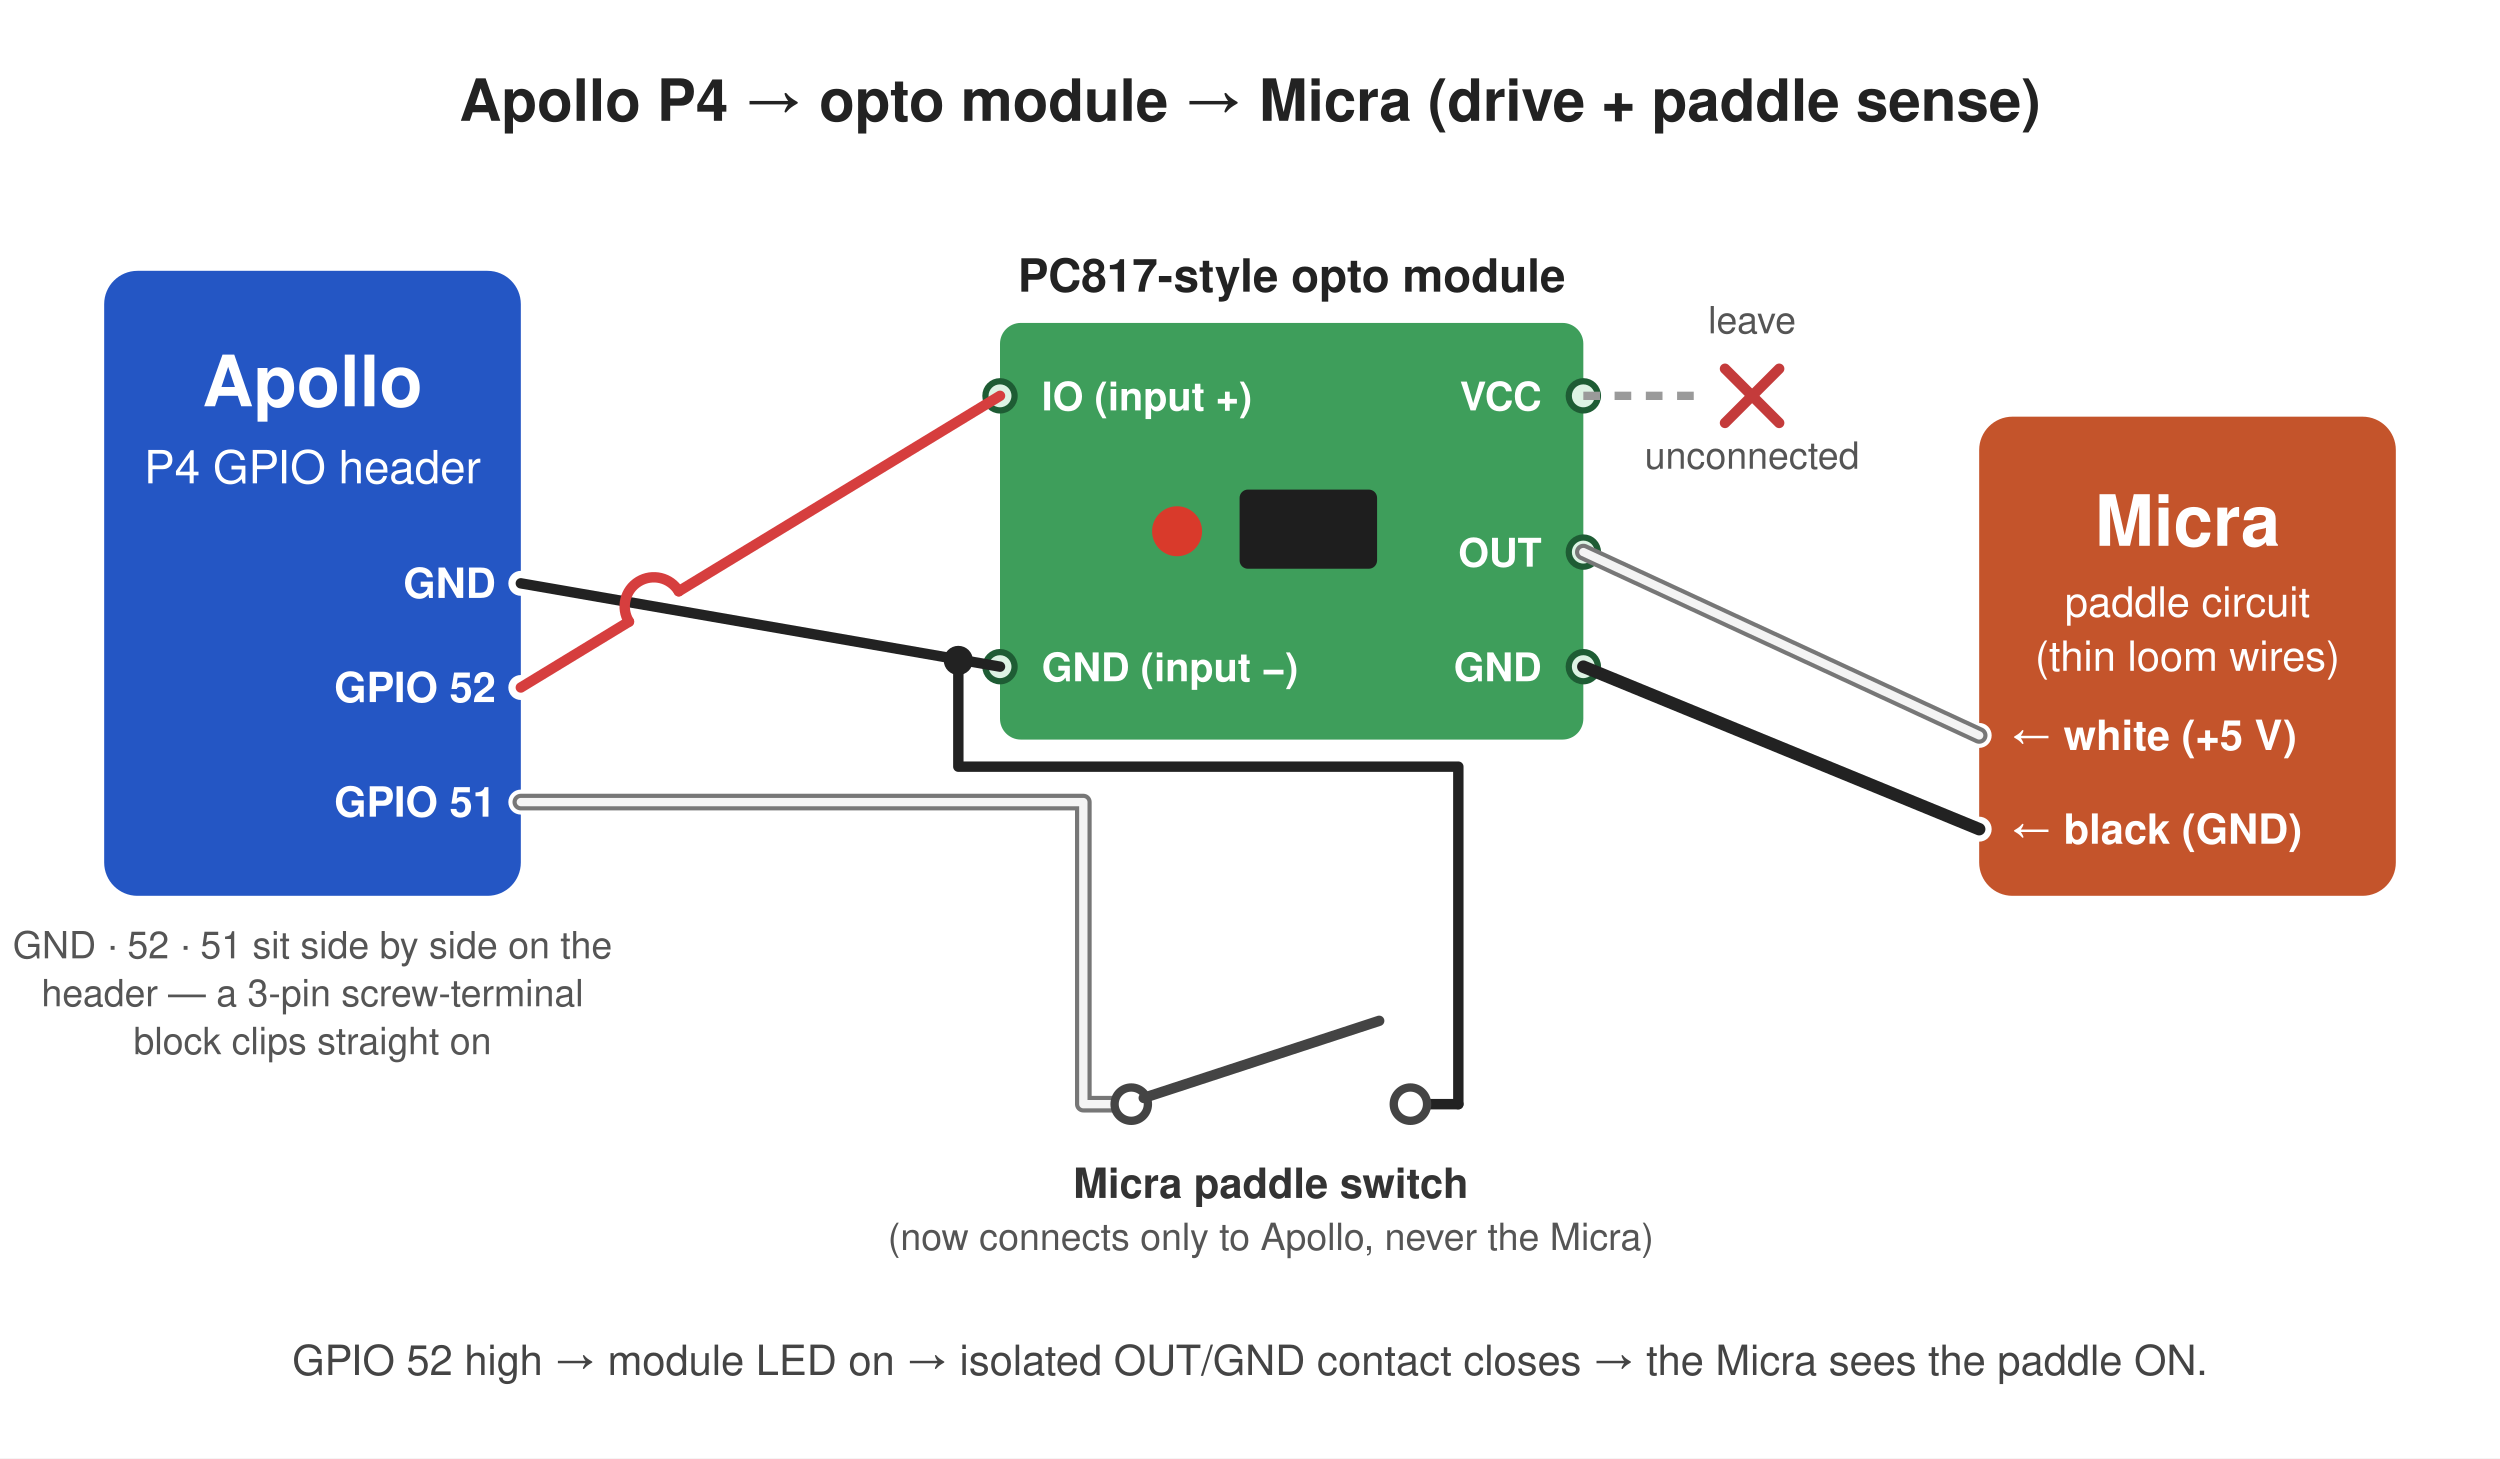
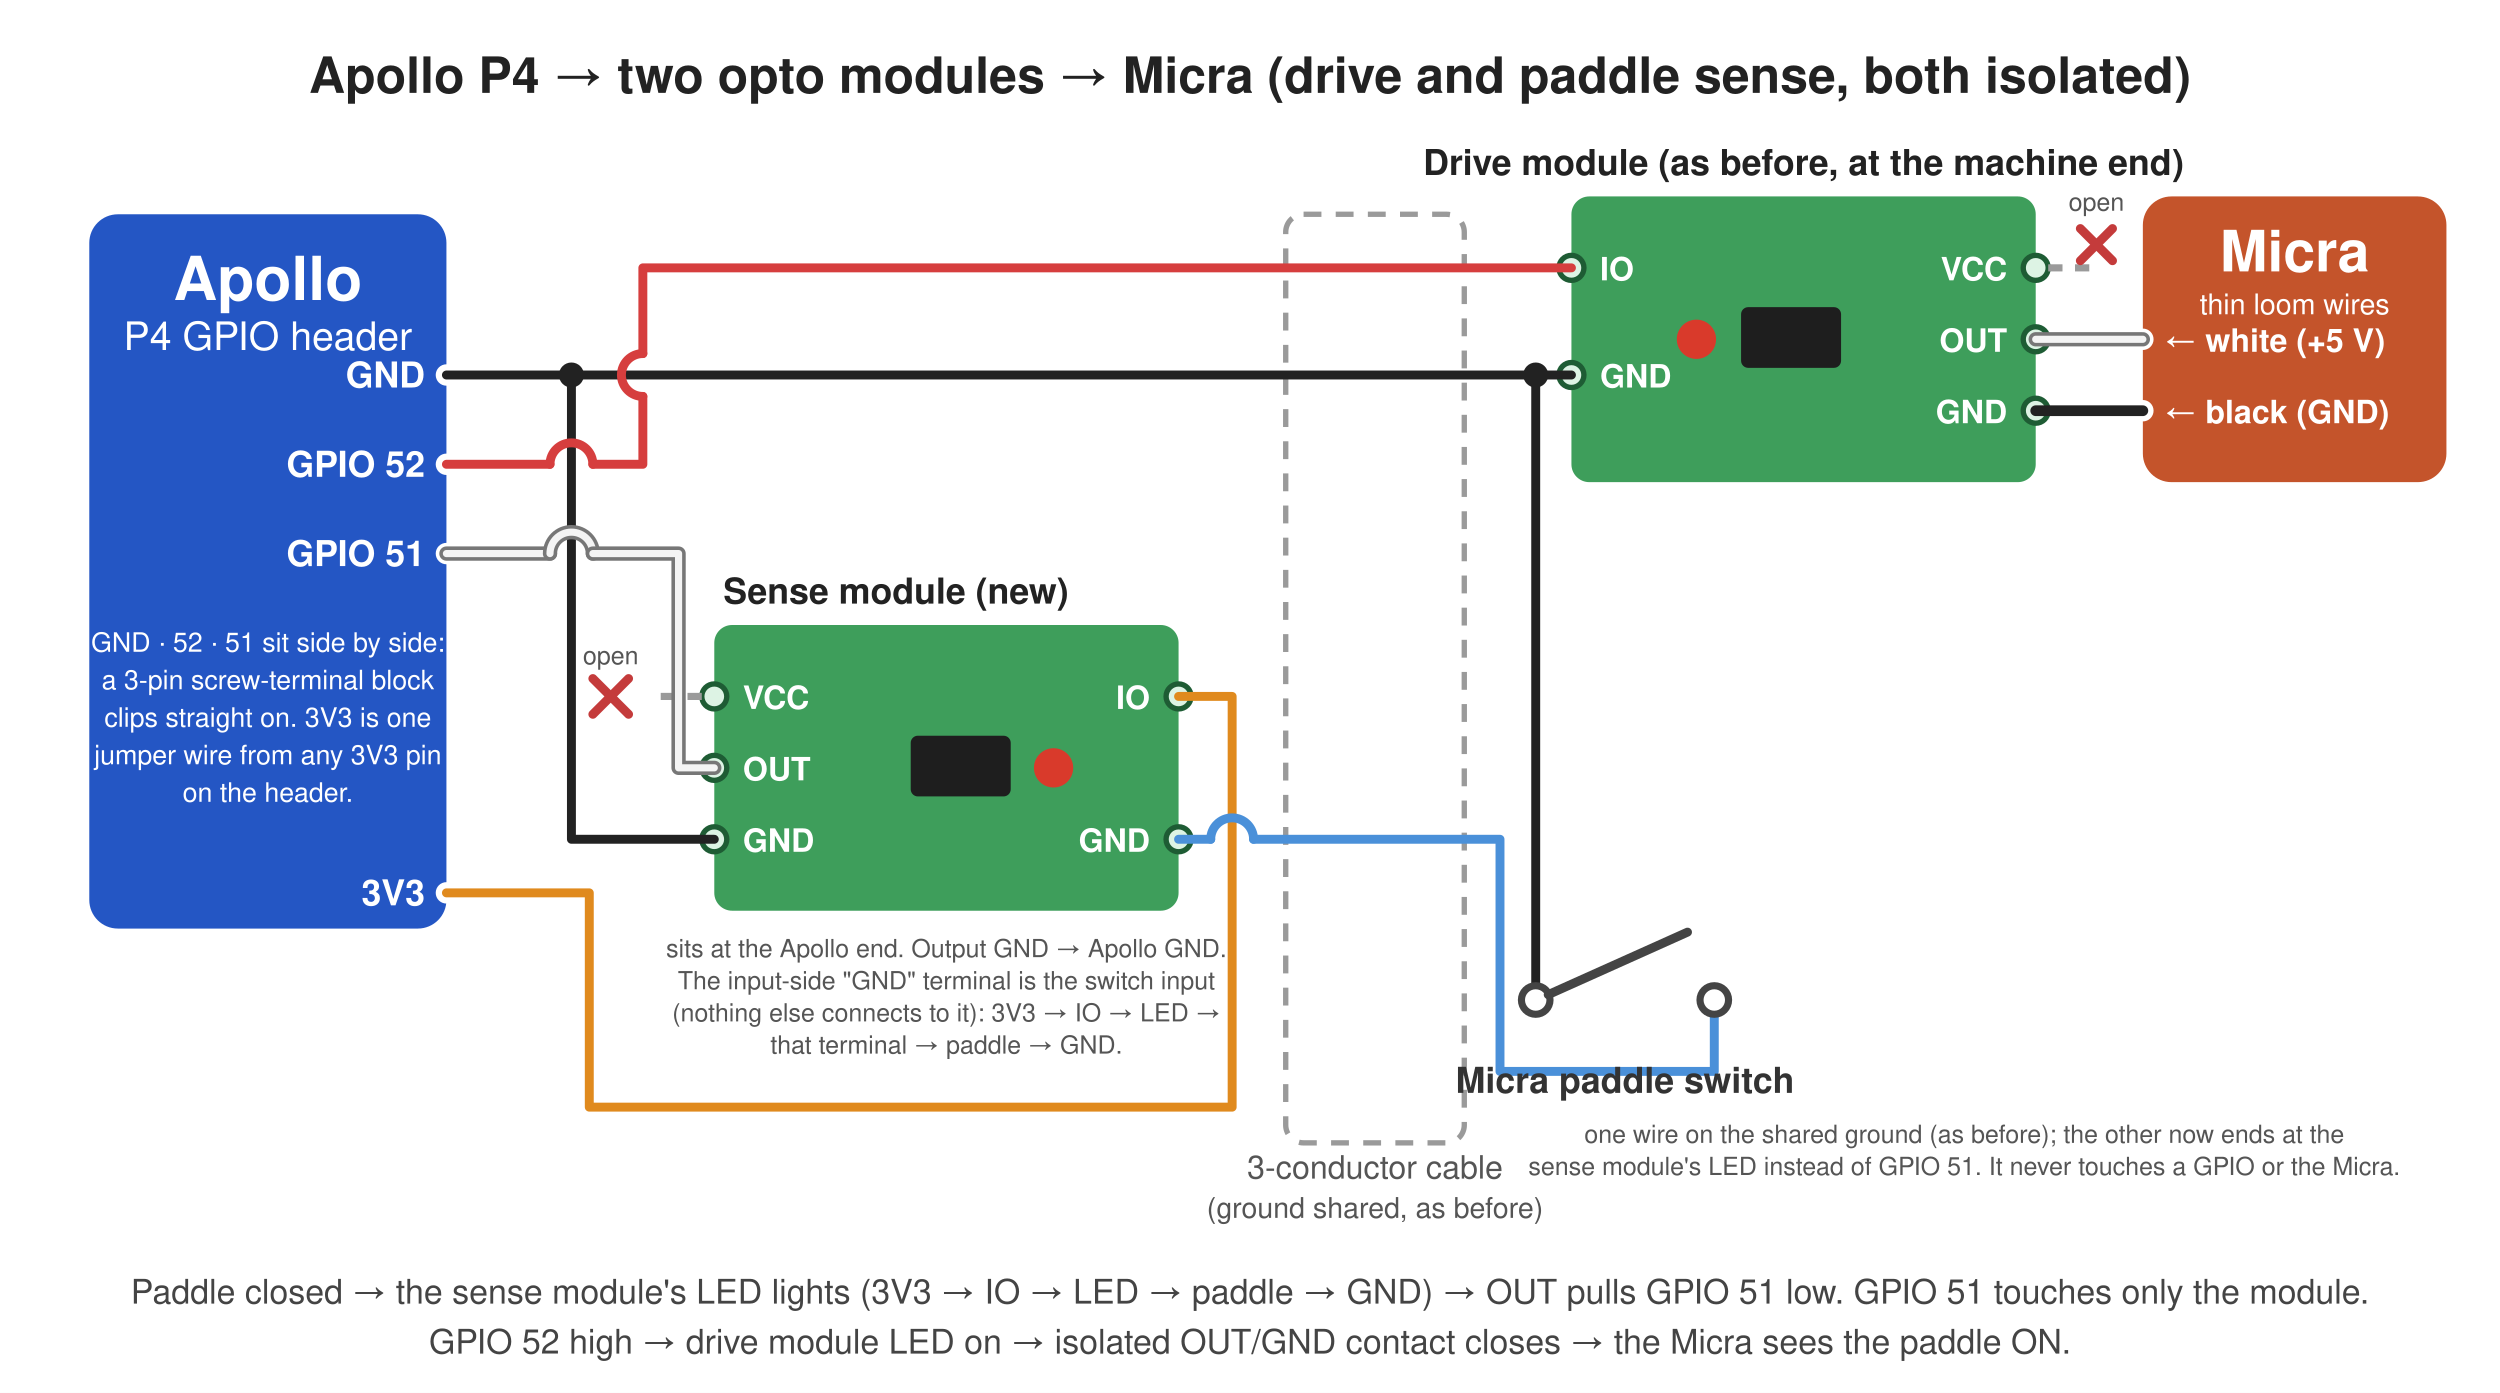
- <svg xmlns="http://www.w3.org/2000/svg" width="1200" height="700" viewBox="0 0 1200 700" font-family="Helvetica, Arial, sans-serif">
-   <rect x="0" y="0" width="1200" height="700" fill="#ffffff" />
-   <text x="600" y="58" text-anchor="middle" font-size="28" font-weight="bold" fill="#222222">Apollo P4 → opto module → Micra (drive + paddle sense)</text>
-   <rect x="50" y="130" width="200" height="300" rx="16" fill="#2456C4" />
-   <text x="150" y="195" text-anchor="middle" font-size="34" font-weight="bold" fill="#ffffff">Apollo</text>
-   <text x="150" y="232" text-anchor="middle" font-size="22" fill="#ffffff">P4 GPIO header</text>
-   <text x="238" y="287" text-anchor="end" font-size="20" font-weight="bold" fill="#ffffff">GND</text>
-   <text x="238" y="337" text-anchor="end" font-size="20" font-weight="bold" fill="#ffffff">GPIO 52</text>
-   <text x="238" y="392" text-anchor="end" font-size="20" font-weight="bold" fill="#ffffff">GPIO 51</text>
-   <circle cx="250" cy="280" r="6" fill="#ffffff" />
-   <circle cx="250" cy="330" r="6" fill="#ffffff" />
-   <circle cx="250" cy="385" r="6" fill="#ffffff" />
-   <text x="150" y="460" text-anchor="middle" font-size="18" fill="#555555">GND · 52 · 51 sit side by side on the</text>
-   <text x="150" y="483" text-anchor="middle" font-size="18" fill="#555555">header — a 3-pin screw-terminal</text>
-   <text x="150" y="506" text-anchor="middle" font-size="18" fill="#555555">block clips straight on</text>
-   <text x="620" y="140" text-anchor="middle" font-size="22" font-weight="bold" fill="#222222">PC817-style opto module</text>
-   <rect x="480" y="155" width="280" height="200" rx="10" fill="#3E9E5B" />
-   <circle cx="565" cy="255" r="12" fill="#D93A2B" />
-   <rect x="595" y="235" width="66" height="38" rx="4" fill="#1E1E1E" />
-   <circle cx="480" cy="190" r="7" fill="#DDF3E4" stroke="#1E5C34" stroke-width="3" />
-   <circle cx="480" cy="320" r="7" fill="#DDF3E4" stroke="#1E5C34" stroke-width="3" />
-   <text x="500" y="197" font-size="19" font-weight="bold" fill="#ffffff">IO (input +)</text>
-   <text x="500" y="327" font-size="19" font-weight="bold" fill="#ffffff">GND (input −)</text>
-   <circle cx="760" cy="190" r="7" fill="#DDF3E4" stroke="#1E5C34" stroke-width="3" />
-   <circle cx="760" cy="265" r="7" fill="#DDF3E4" stroke="#1E5C34" stroke-width="3" />
-   <circle cx="760" cy="320" r="7" fill="#DDF3E4" stroke="#1E5C34" stroke-width="3" />
-   <text x="740" y="197" text-anchor="end" font-size="19" font-weight="bold" fill="#ffffff">VCC</text>
-   <text x="740" y="272" text-anchor="end" font-size="19" font-weight="bold" fill="#ffffff">OUT</text>
-   <text x="740" y="327" text-anchor="end" font-size="19" font-weight="bold" fill="#ffffff">GND</text>
-   <line x1="760" y1="190" x2="815" y2="190" stroke="#9A9A9A" stroke-width="4" stroke-dasharray="8,7" />
-   <line x1="828" y1="177" x2="854" y2="203" stroke="#C43B3B" stroke-width="5" stroke-linecap="round" />
-   <line x1="854" y1="177" x2="828" y2="203" stroke="#C43B3B" stroke-width="5" stroke-linecap="round" />
-   <text x="841" y="160" text-anchor="middle" font-size="18" fill="#555555">leave</text>
-   <text x="841" y="225" text-anchor="middle" font-size="18" fill="#555555">unconnected</text>
-   <rect x="950" y="200" width="200" height="230" rx="16" fill="#C4542B" />
-   <text x="1050" y="262" text-anchor="middle" font-size="34" font-weight="bold" fill="#ffffff">Micra</text>
-   <text x="1050" y="296" text-anchor="middle" font-size="20" fill="#ffffff">paddle circuit</text>
-   <text x="1050" y="322" text-anchor="middle" font-size="20" fill="#ffffff">(thin loom wires)</text>
-   <text x="965" y="360" font-size="20" font-weight="bold" fill="#ffffff">← white (+5 V)</text>
-   <text x="965" y="405" font-size="20" font-weight="bold" fill="#ffffff">← black (GND)</text>
-   <circle cx="950" cy="353" r="6" fill="#ffffff" />
-   <circle cx="950" cy="398" r="6" fill="#ffffff" />
-   <line x1="250" y1="280" x2="480" y2="320" stroke="#222222" stroke-width="5" stroke-linecap="round" />
-   <circle cx="460" cy="317" r="7" fill="#222222" />
-   <polyline points="460,317 460,368 700,368 700,530" fill="none" stroke="#222222" stroke-width="5" stroke-linecap="round" stroke-linejoin="round" />
-   <line x1="250" y1="330" x2="301.9" y2="298.4" stroke="#D63E3E" stroke-width="5" stroke-linecap="round" />
-   <path d="M 301.9 298.4 A 14 14 0 0 1 325.8 283.8" fill="none" stroke="#D63E3E" stroke-width="5" stroke-linecap="round" />
-   <line x1="325.8" y1="283.8" x2="480" y2="190" stroke="#D63E3E" stroke-width="5" stroke-linecap="round" />
-   <line x1="760" y1="265" x2="950" y2="353" stroke="#777777" stroke-width="8" stroke-linecap="round" />
-   <line x1="760" y1="265" x2="950" y2="353" stroke="#F4F4F4" stroke-width="4" stroke-linecap="round" />
-   <line x1="760" y1="320" x2="950" y2="398" stroke="#222222" stroke-width="6" stroke-linecap="round" />
-   <polyline points="250,385 520,385 520,530 535,530" fill="none" stroke="#777777" stroke-width="8" stroke-linecap="round" stroke-linejoin="round" />
-   <polyline points="250,385 520,385 520,530 535,530" fill="none" stroke="#F4F4F4" stroke-width="4" stroke-linecap="round" stroke-linejoin="round" />
-   <line x1="700" y1="530" x2="685" y2="530" stroke="#222222" stroke-width="5" stroke-linecap="round" />
-   <circle cx="543" cy="530" r="8" fill="#ffffff" stroke="#444444" stroke-width="4" />
-   <circle cx="677" cy="530" r="8" fill="#ffffff" stroke="#444444" stroke-width="4" />
-   <line x1="549" y1="527" x2="662" y2="490" stroke="#444444" stroke-width="5" stroke-linecap="round" />
-   <text x="610" y="575" text-anchor="middle" font-size="20" font-weight="bold" fill="#333333">Micra paddle switch</text>
-   <text x="610" y="600" text-anchor="middle" font-size="18" fill="#555555">(now connects only to Apollo, never the Micra)</text>
-   <text x="600" y="660" text-anchor="middle" font-size="20" fill="#444444">GPIO 52 high → module LED on → isolated OUT/GND contact closes → the Micra sees the paddle ON.</text>
+ <svg xmlns="http://www.w3.org/2000/svg" width="1400" height="780" viewBox="0 0 1400 780" font-family="Helvetica, Arial, sans-serif">
+   <rect x="0" y="0" width="1400" height="780" fill="#ffffff" />
+   <text x="700" y="52" text-anchor="middle" font-size="28" font-weight="bold" fill="#222222">Apollo P4 → two opto modules → Micra (drive and paddle sense, both isolated)</text>
+   <rect x="50" y="120" width="200" height="400" rx="16" fill="#2456C4" />
+   <text x="150" y="168" text-anchor="middle" font-size="34" font-weight="bold" fill="#ffffff">Apollo</text>
+   <text x="150" y="196" text-anchor="middle" font-size="22" fill="#ffffff">P4 GPIO header</text>
+   <text x="238" y="217" text-anchor="end" font-size="20" font-weight="bold" fill="#ffffff">GND</text>
+   <text x="238" y="267" text-anchor="end" font-size="20" font-weight="bold" fill="#ffffff">GPIO 52</text>
+   <text x="238" y="317" text-anchor="end" font-size="20" font-weight="bold" fill="#ffffff">GPIO 51</text>
+   <text x="238" y="507" text-anchor="end" font-size="20" font-weight="bold" fill="#ffffff">3V3</text>
+   <circle cx="250" cy="210" r="6" fill="#ffffff" />
+   <circle cx="250" cy="260" r="6" fill="#ffffff" />
+   <circle cx="250" cy="310" r="6" fill="#ffffff" />
+   <circle cx="250" cy="500" r="6" fill="#ffffff" />
+   <text x="150" y="365" text-anchor="middle" font-size="15" fill="#ffffff">GND · 52 · 51 sit side by side:</text>
+   <text x="150" y="386" text-anchor="middle" font-size="15" fill="#ffffff">a 3-pin screw-terminal block</text>
+   <text x="150" y="407" text-anchor="middle" font-size="15" fill="#ffffff">clips straight on. 3V3 is one</text>
+   <text x="150" y="428" text-anchor="middle" font-size="15" fill="#ffffff">jumper wire from any 3V3 pin</text>
+   <text x="150" y="449" text-anchor="middle" font-size="15" fill="#ffffff">on the header.</text>
+   <text x="405" y="338" font-size="20" font-weight="bold" fill="#222222">Sense module (new)</text>
+   <rect x="400" y="350" width="260" height="160" rx="10" fill="#3E9E5B" />
+   <circle cx="590" cy="430" r="11" fill="#D93A2B" />
+   <rect x="510" y="412" width="56" height="34" rx="4" fill="#1E1E1E" />
+   <circle cx="400" cy="390" r="7" fill="#DDF3E4" stroke="#1E5C34" stroke-width="3" />
+   <circle cx="400" cy="430" r="7" fill="#DDF3E4" stroke="#1E5C34" stroke-width="3" />
+   <circle cx="400" cy="470" r="7" fill="#DDF3E4" stroke="#1E5C34" stroke-width="3" />
+   <text x="416" y="397" font-size="18" font-weight="bold" fill="#ffffff">VCC</text>
+   <text x="416" y="437" font-size="18" font-weight="bold" fill="#ffffff">OUT</text>
+   <text x="416" y="477" font-size="18" font-weight="bold" fill="#ffffff">GND</text>
+   <circle cx="660" cy="390" r="7" fill="#DDF3E4" stroke="#1E5C34" stroke-width="3" />
+   <circle cx="660" cy="470" r="7" fill="#DDF3E4" stroke="#1E5C34" stroke-width="3" />
+   <text x="644" y="397" text-anchor="end" font-size="18" font-weight="bold" fill="#ffffff">IO</text>
+   <text x="644" y="477" text-anchor="end" font-size="18" font-weight="bold" fill="#ffffff">GND</text>
+   <line x1="393" y1="390" x2="368" y2="390" stroke="#9A9A9A" stroke-width="4" stroke-dasharray="8,7" />
+   <line x1="352" y1="380" x2="332" y2="400" stroke="#C43B3B" stroke-width="5" stroke-linecap="round" />
+   <line x1="332" y1="380" x2="352" y2="400" stroke="#C43B3B" stroke-width="5" stroke-linecap="round" />
+   <text x="342" y="372" text-anchor="middle" font-size="14" fill="#555555">open</text>
+   <text x="530" y="536" text-anchor="middle" font-size="14" fill="#555555">sits at the Apollo end. Output GND → Apollo GND.</text>
+   <text x="530" y="554" text-anchor="middle" font-size="14" fill="#555555">The input-side "GND" terminal is the switch input</text>
+   <text x="530" y="572" text-anchor="middle" font-size="14" fill="#555555">(nothing else connects to it): 3V3 → IO → LED →</text>
+   <text x="530" y="590" text-anchor="middle" font-size="14" fill="#555555">that terminal → paddle → GND.</text>
+   <rect x="720" y="120" width="100" height="520" rx="10" fill="none" stroke="#9A9A9A" stroke-width="3" stroke-dasharray="10,8" />
+   <text x="770" y="660" text-anchor="middle" font-size="18" fill="#555555">3-conductor cable</text>
+   <text x="770" y="682" text-anchor="middle" font-size="16" fill="#555555">(ground shared, as before)</text>
+   <text x="1010" y="98" text-anchor="middle" font-size="20" font-weight="bold" fill="#222222">Drive module (as before, at the machine end)</text>
+   <rect x="880" y="110" width="260" height="160" rx="10" fill="#3E9E5B" />
+   <circle cx="950" cy="190" r="11" fill="#D93A2B" />
+   <rect x="975" y="172" width="56" height="34" rx="4" fill="#1E1E1E" />
+   <circle cx="880" cy="150" r="7" fill="#DDF3E4" stroke="#1E5C34" stroke-width="3" />
+   <circle cx="880" cy="210" r="7" fill="#DDF3E4" stroke="#1E5C34" stroke-width="3" />
+   <text x="896" y="157" font-size="18" font-weight="bold" fill="#ffffff">IO</text>
+   <text x="896" y="217" font-size="18" font-weight="bold" fill="#ffffff">GND</text>
+   <circle cx="1140" cy="150" r="7" fill="#DDF3E4" stroke="#1E5C34" stroke-width="3" />
+   <circle cx="1140" cy="190" r="7" fill="#DDF3E4" stroke="#1E5C34" stroke-width="3" />
+   <circle cx="1140" cy="230" r="7" fill="#DDF3E4" stroke="#1E5C34" stroke-width="3" />
+   <text x="1124" y="157" text-anchor="end" font-size="18" font-weight="bold" fill="#ffffff">VCC</text>
+   <text x="1124" y="197" text-anchor="end" font-size="18" font-weight="bold" fill="#ffffff">OUT</text>
+   <text x="1124" y="237" text-anchor="end" font-size="18" font-weight="bold" fill="#ffffff">GND</text>
+   <line x1="1147" y1="150" x2="1170" y2="150" stroke="#9A9A9A" stroke-width="4" stroke-dasharray="8,7" />
+   <line x1="1165" y1="128" x2="1183" y2="146" stroke="#C43B3B" stroke-width="5" stroke-linecap="round" />
+   <line x1="1183" y1="128" x2="1165" y2="146" stroke="#C43B3B" stroke-width="5" stroke-linecap="round" />
+   <text x="1174" y="118" text-anchor="middle" font-size="14" fill="#555555">open</text>
+   <rect x="1200" y="110" width="170" height="160" rx="16" fill="#C4542B" />
+   <text x="1285" y="152" text-anchor="middle" font-size="32" font-weight="bold" fill="#ffffff">Micra</text>
+   <text x="1285" y="176" text-anchor="middle" font-size="16" fill="#ffffff">thin loom wires</text>
+   <text x="1212" y="197" font-size="18" font-weight="bold" fill="#ffffff">← white (+5 V)</text>
+   <text x="1212" y="237" font-size="18" font-weight="bold" fill="#ffffff">← black (GND)</text>
+   <circle cx="1200" cy="190" r="6" fill="#ffffff" />
+   <circle cx="1200" cy="230" r="6" fill="#ffffff" />
+   <line x1="250" y1="210" x2="880" y2="210" stroke="#222222" stroke-width="5" stroke-linecap="round" />
+   <circle cx="320" cy="210" r="7" fill="#222222" />
+   <polyline points="320,210 320,470 400,470" fill="none" stroke="#222222" stroke-width="5" stroke-linecap="round" stroke-linejoin="round" />
+   <circle cx="860" cy="210" r="7" fill="#222222" />
+   <line x1="860" y1="210" x2="860" y2="552" stroke="#222222" stroke-width="5" stroke-linecap="round" />
+   <line x1="250" y1="260" x2="308" y2="260" stroke="#D63E3E" stroke-width="5" stroke-linecap="round" />
+   <path d="M 308 260 A 12 12 0 0 1 332 260" fill="none" stroke="#D63E3E" stroke-width="5" stroke-linecap="round" />
+   <polyline points="332,260 360,260 360,222" fill="none" stroke="#D63E3E" stroke-width="5" stroke-linecap="round" stroke-linejoin="round" />
+   <path d="M 360 222 A 12 12 0 0 1 360 198" fill="none" stroke="#D63E3E" stroke-width="5" stroke-linecap="round" />
+   <polyline points="360,198 360,150 880,150" fill="none" stroke="#D63E3E" stroke-width="5" stroke-linecap="round" stroke-linejoin="round" />
+   <line x1="250" y1="310" x2="308" y2="310" stroke="#777777" stroke-width="8" stroke-linecap="round" />
+   <line x1="250" y1="310" x2="308" y2="310" stroke="#F4F4F4" stroke-width="4" stroke-linecap="round" />
+   <path d="M 308 310 A 12 12 0 0 1 332 310" fill="none" stroke="#777777" stroke-width="8" stroke-linecap="round" />
+   <path d="M 308 310 A 12 12 0 0 1 332 310" fill="none" stroke="#F4F4F4" stroke-width="4" stroke-linecap="round" />
+   <polyline points="332,310 380,310 380,430 400,430" fill="none" stroke="#777777" stroke-width="8" stroke-linecap="round" stroke-linejoin="round" />
+   <polyline points="332,310 380,310 380,430 400,430" fill="none" stroke="#F4F4F4" stroke-width="4" stroke-linecap="round" stroke-linejoin="round" />
+   <polyline points="250,500 330,500 330,620 690,620 690,390 660,390" fill="none" stroke="#E08A1E" stroke-width="5" stroke-linecap="round" stroke-linejoin="round" />
+   <line x1="660" y1="470" x2="678" y2="470" stroke="#4A90D9" stroke-width="5" stroke-linecap="round" />
+   <path d="M 678 470 A 12 12 0 0 1 702 470" fill="none" stroke="#4A90D9" stroke-width="5" stroke-linecap="round" />
+   <polyline points="702,470 840,470 840,600 960,600 960,568" fill="none" stroke="#4A90D9" stroke-width="5" stroke-linecap="round" stroke-linejoin="round" />
+   <line x1="1140" y1="190" x2="1200" y2="190" stroke="#777777" stroke-width="8" stroke-linecap="round" />
+   <line x1="1140" y1="190" x2="1200" y2="190" stroke="#F4F4F4" stroke-width="4" stroke-linecap="round" />
+   <line x1="1140" y1="230" x2="1200" y2="230" stroke="#222222" stroke-width="6" stroke-linecap="round" />
+   <circle cx="860" cy="560" r="8" fill="#ffffff" stroke="#444444" stroke-width="4" />
+   <circle cx="960" cy="560" r="8" fill="#ffffff" stroke="#444444" stroke-width="4" />
+   <line x1="867" y1="557" x2="945" y2="522" stroke="#444444" stroke-width="5" stroke-linecap="round" />
+   <text x="910" y="612" text-anchor="middle" font-size="20" font-weight="bold" fill="#333333">Micra paddle switch</text>
+   <text x="1100" y="640" text-anchor="middle" font-size="14" fill="#555555">one wire on the shared ground (as before); the other now ends at the</text>
+   <text x="1100" y="658" text-anchor="middle" font-size="14" fill="#555555">sense module's LED instead of GPIO 51. It never touches a GPIO or the Micra.</text>
+   <text x="700" y="730" text-anchor="middle" font-size="19" fill="#444444">Paddle closed → the sense module's LED lights (3V3 → IO → LED → paddle → GND) → OUT pulls GPIO 51 low. GPIO 51 touches only the module.</text>
+   <text x="700" y="758" text-anchor="middle" font-size="19" fill="#444444">GPIO 52 high → drive module LED on → isolated OUT/GND contact closes → the Micra sees the paddle ON.</text>
</svg>
